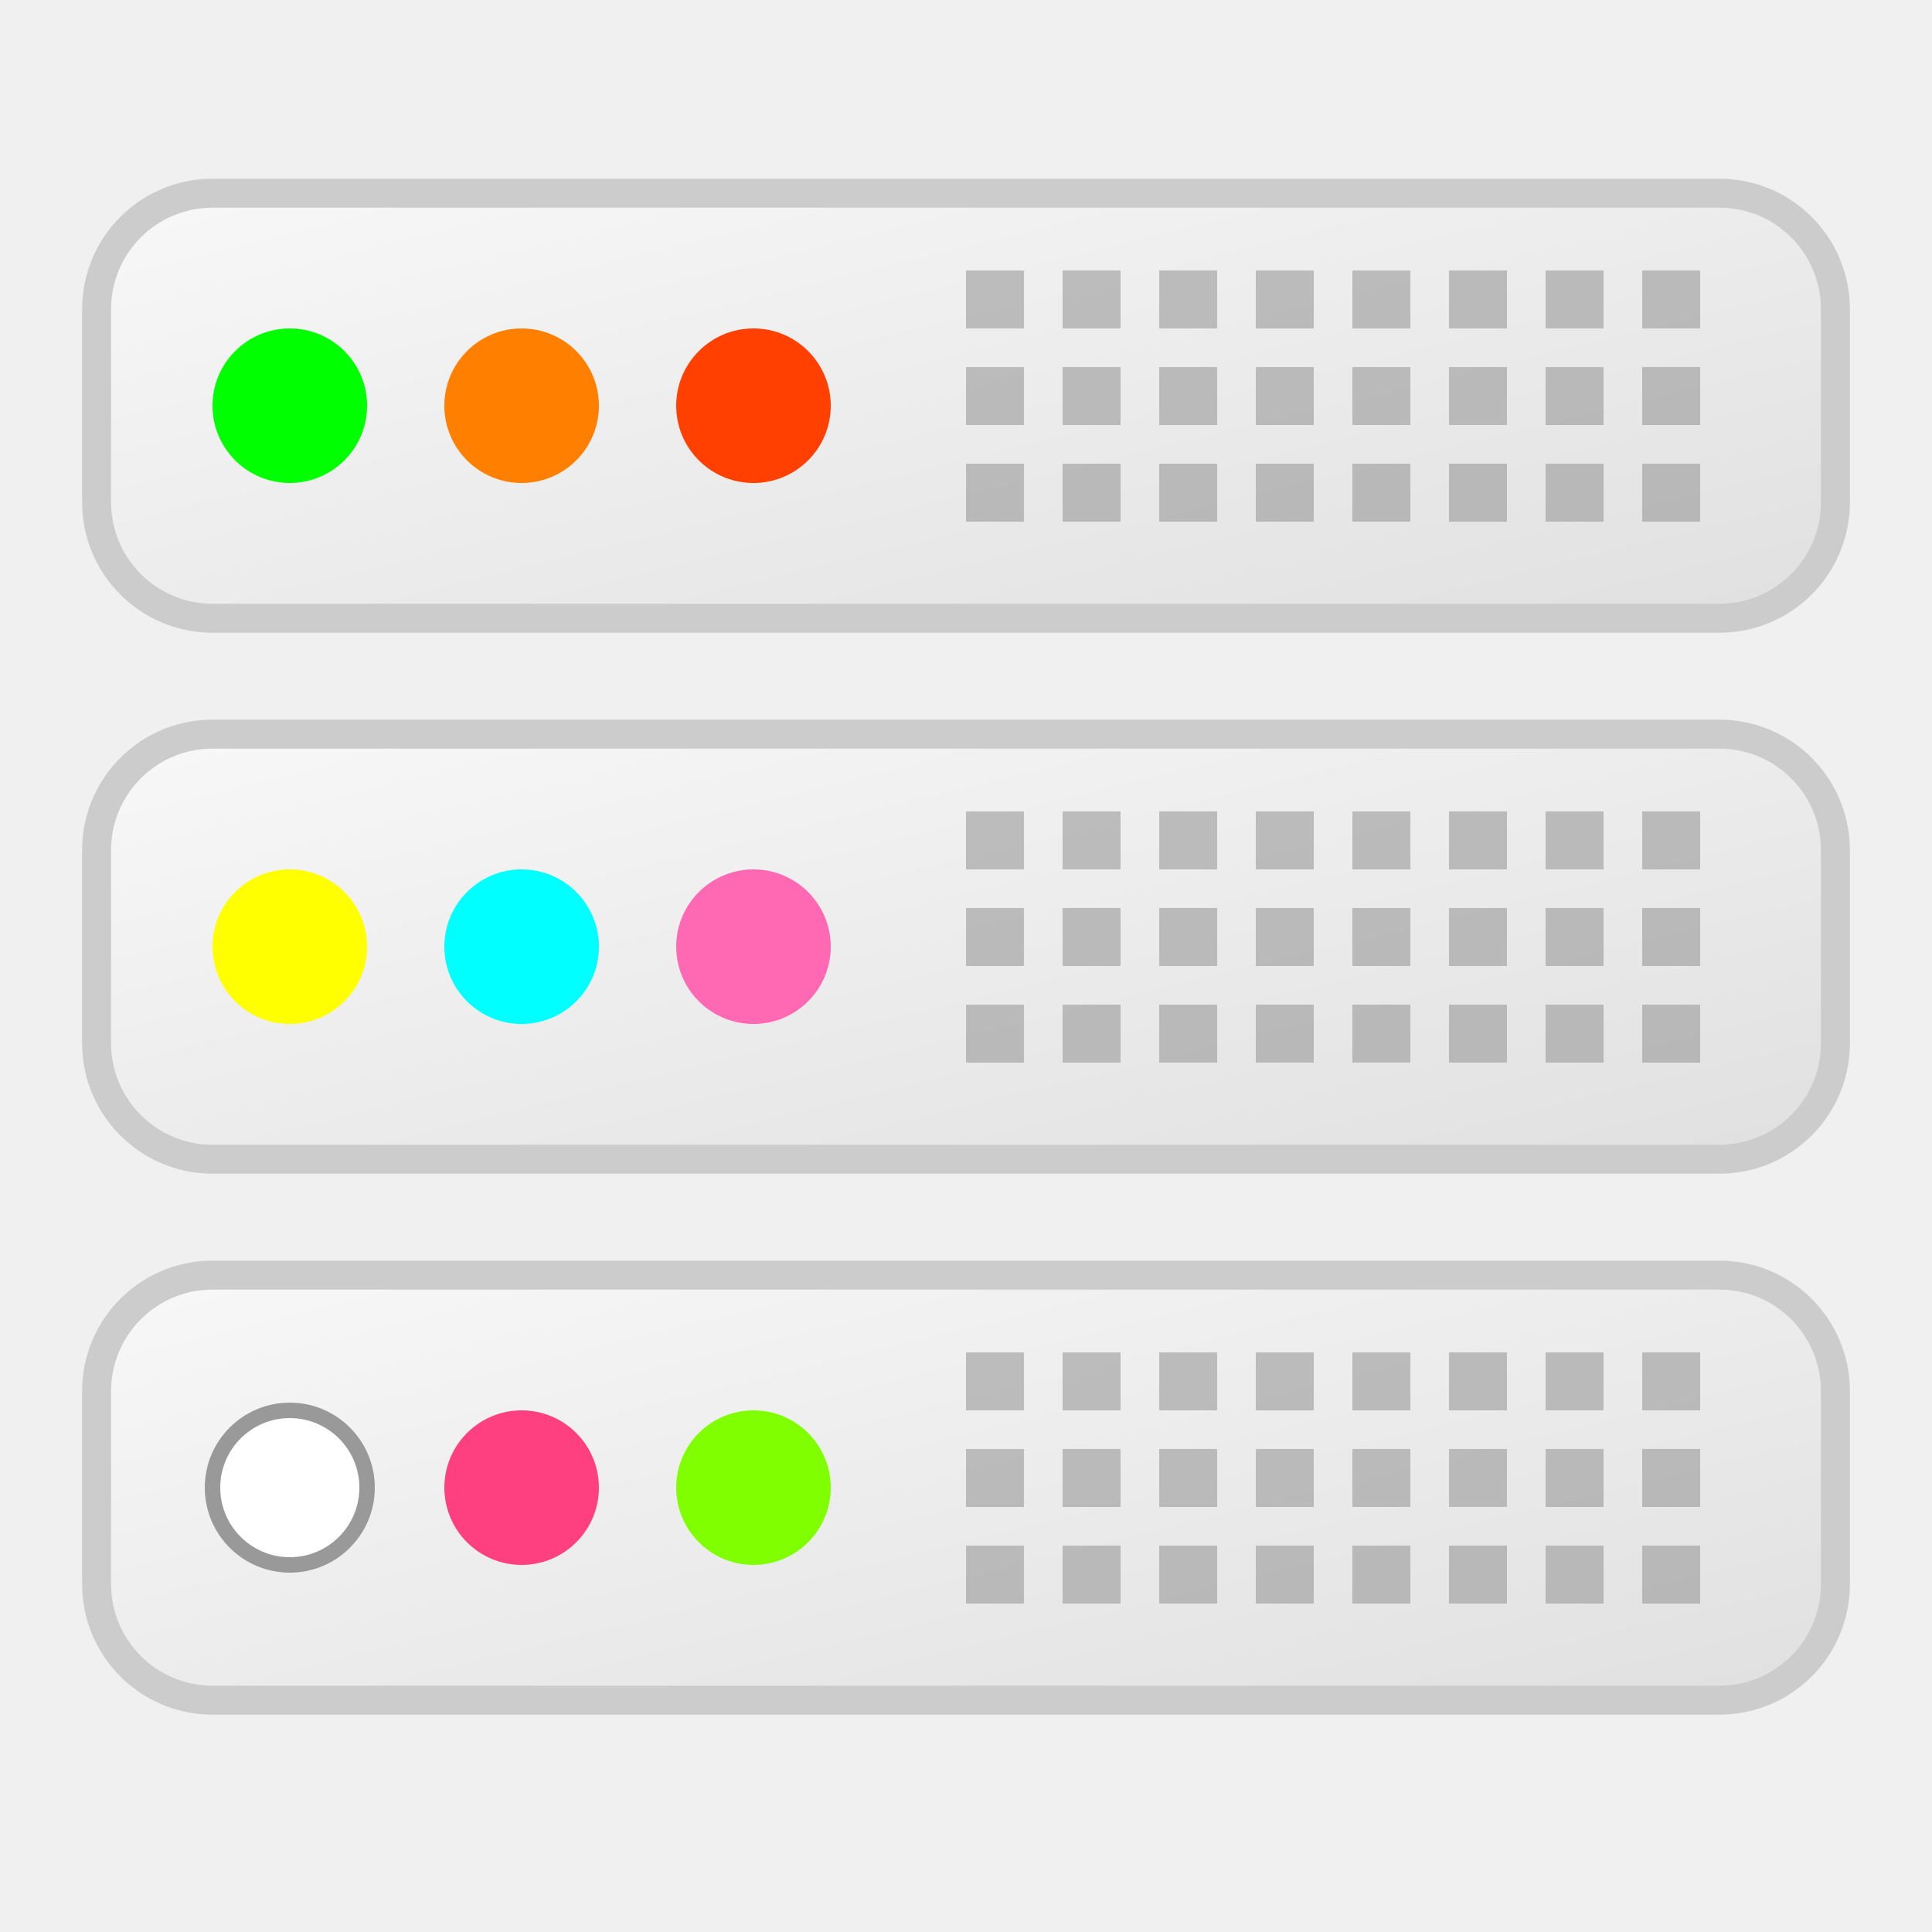
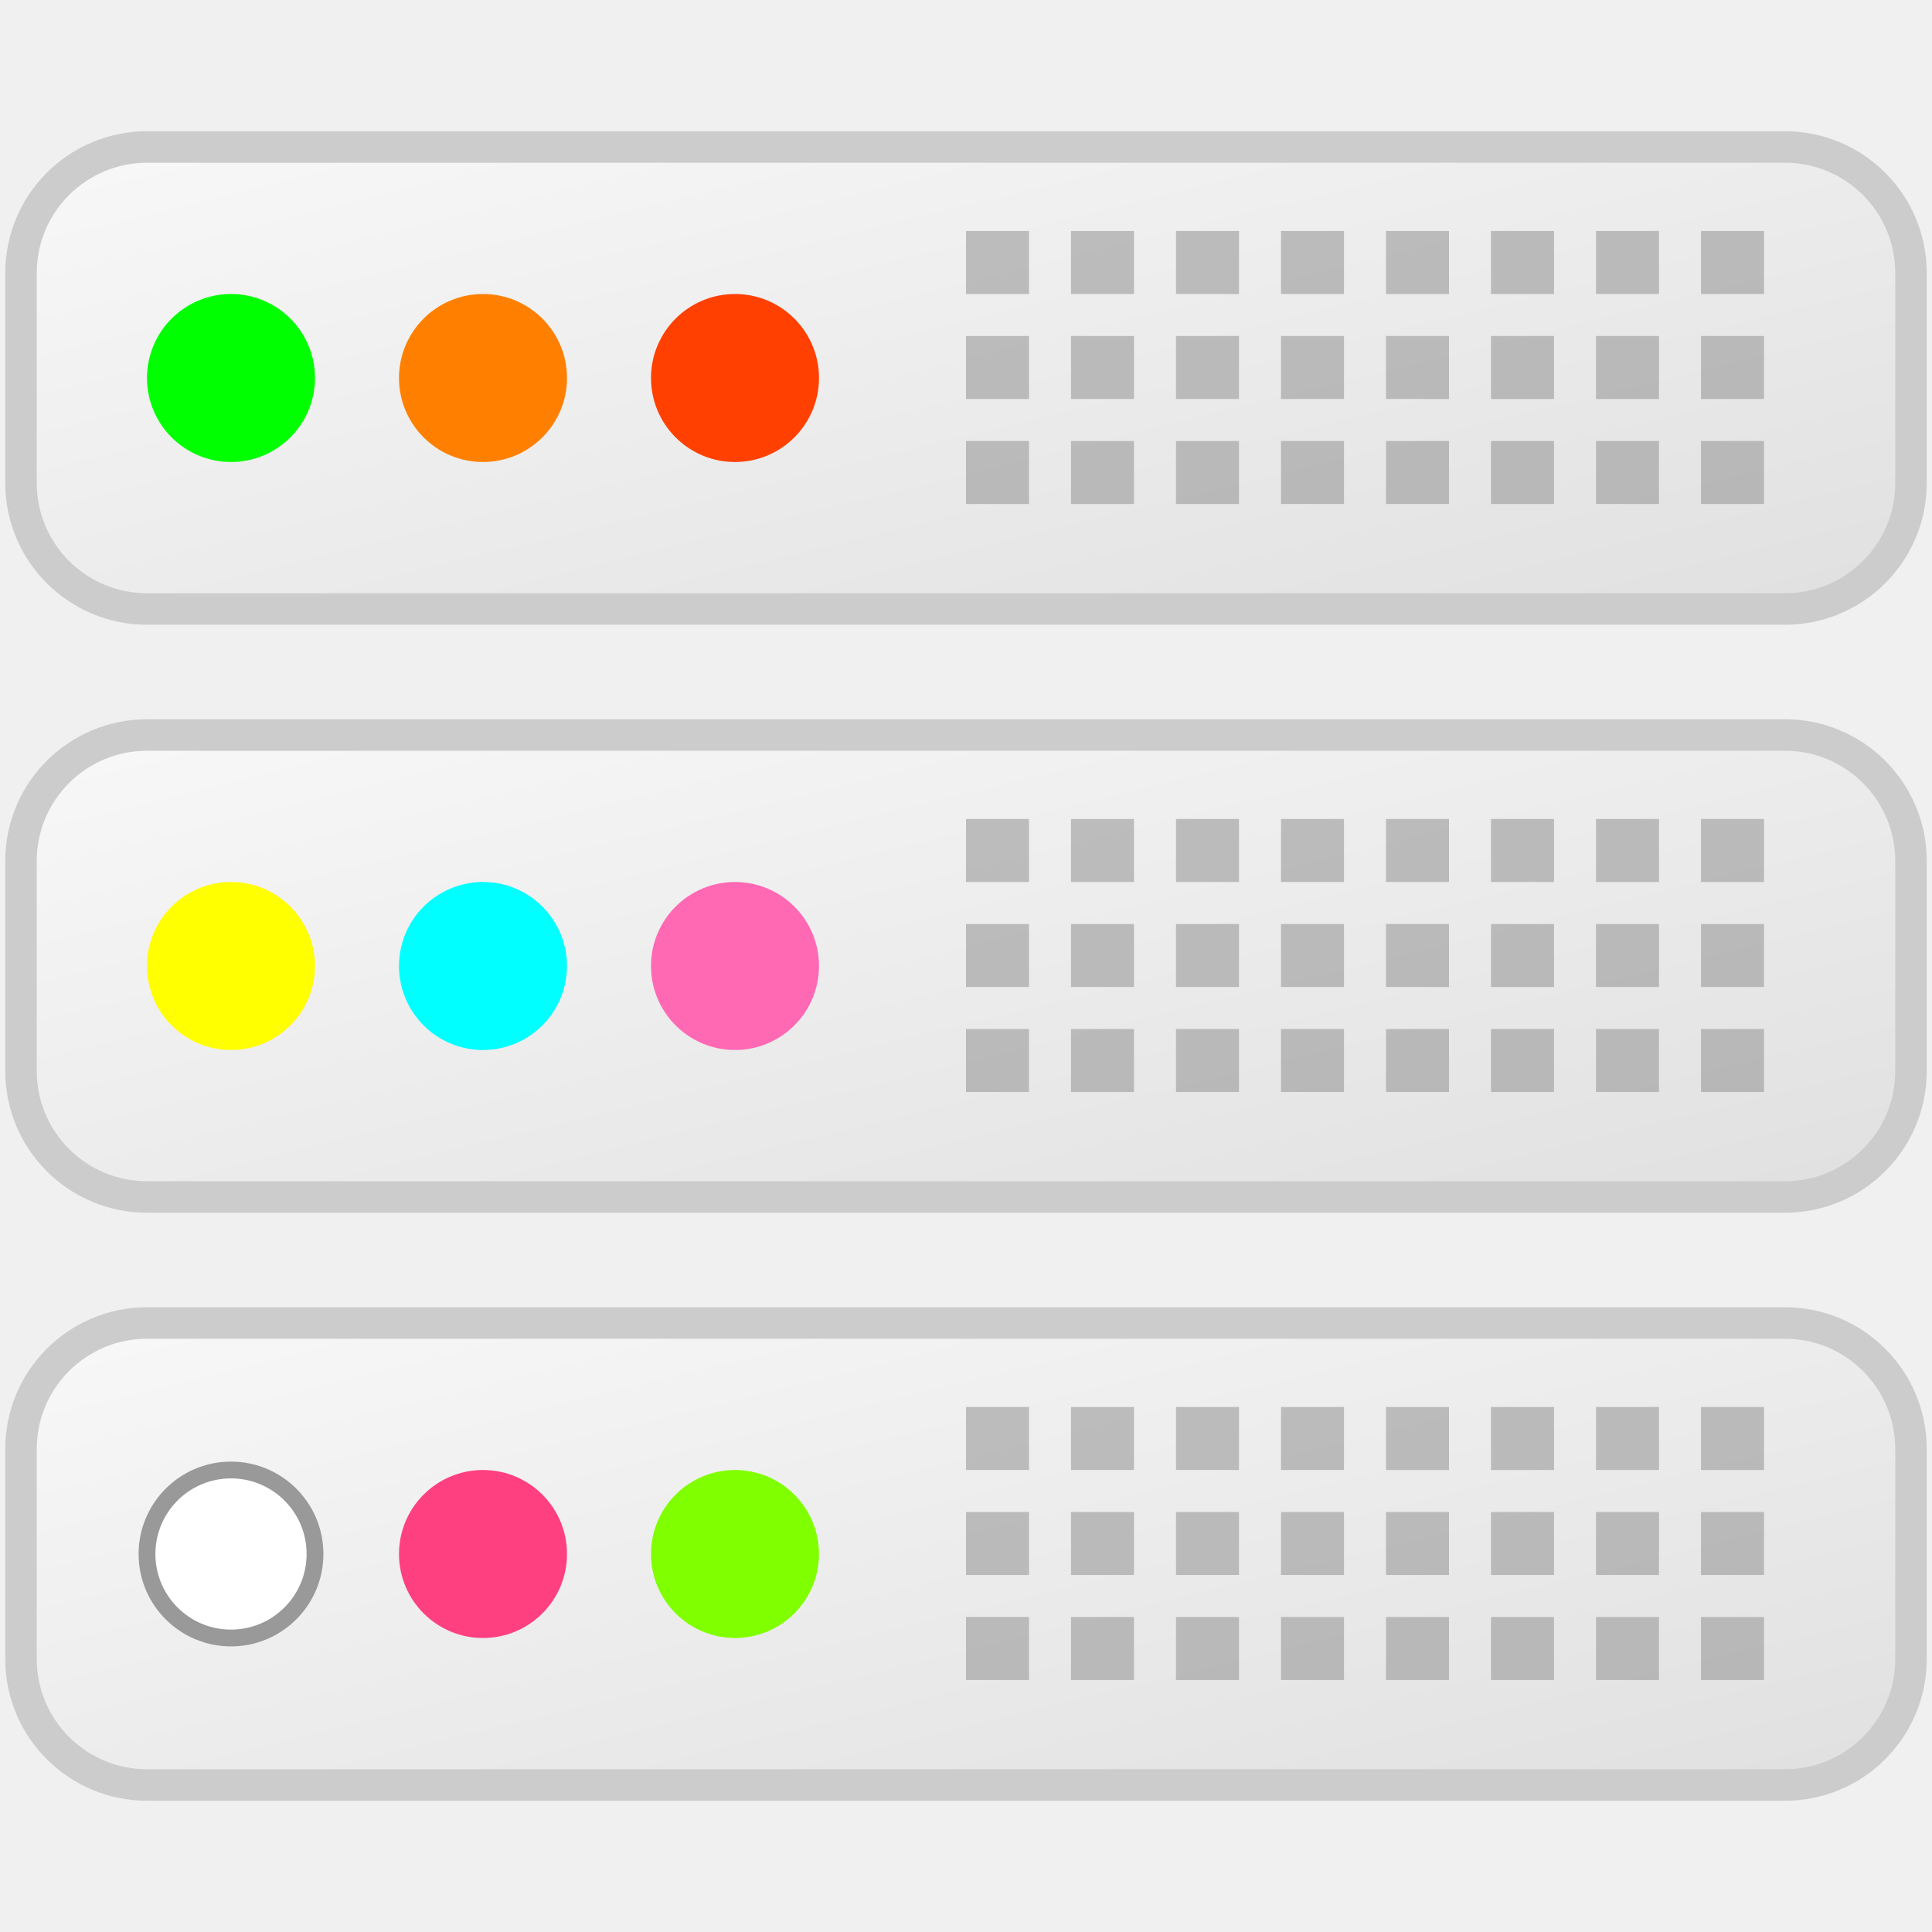
- <svg xmlns="http://www.w3.org/2000/svg" width="100" height="100" viewBox="0 0 100 100">
+ <svg xmlns="http://www.w3.org/2000/svg" width="100%" height="100%" viewBox="4 3 92 92">
  <defs>
    <linearGradient id="panelGradient" x1="0%" y1="0%" x2="100%" y2="100%">
      <stop offset="0%" stop-color="#f8f8f8" />
      <stop offset="100%" stop-color="#e0e0e0" />
    </linearGradient>
    <style>
      .status-light {
        animation: status-light-blink 3.2s steps(2, end) infinite;
      }
      .status-light:nth-of-type(4n) {
        animation-delay: 0.4s;
      }
      .status-light:nth-of-type(4n + 1) {
        animation-delay: 0.9s;
      }
      .status-light:nth-of-type(4n + 2) {
        animation-delay: 1.45s;
      }
      .status-light:nth-of-type(4n + 3) {
        animation-delay: 2s;
      }
      @keyframes status-light-blink {
        0%,
        48%,
        100% {
          opacity: 1;
        }
        49%,
        62% {
          opacity: 0.32;
        }
      }
    </style>
  </defs>
  <rect x="5" y="10" width="90" height="22" rx="6" fill="url(#panelGradient)" stroke="#ccc" stroke-width="1.5" />
  <rect x="5" y="38" width="90" height="22" rx="6" fill="url(#panelGradient)" stroke="#ccc" stroke-width="1.5" />
  <rect x="5" y="66" width="90" height="22" rx="6" fill="url(#panelGradient)" stroke="#ccc" stroke-width="1.5" />
  <circle class="status-light" cx="15" cy="21" r="4" fill="#00ff00" />
  <circle class="status-light" cx="27" cy="21" r="4" fill="#ff8000" />
  <circle class="status-light" cx="39" cy="21" r="4" fill="#ff4000" />
  <circle class="status-light" cx="15" cy="49" r="4" fill="#ffff00" />
  <circle class="status-light" cx="27" cy="49" r="4" fill="#00ffff" />
  <circle class="status-light" cx="39" cy="49" r="4" fill="#ff69b4" />
  <circle class="status-light" cx="15" cy="77" r="4" fill="#fff" stroke="#999" stroke-width="0.8" />
  <circle class="status-light" cx="27" cy="77" r="4" fill="#ff4080" />
  <circle class="status-light" cx="39" cy="77" r="4" fill="#80ff00" />
  <g fill="#999" opacity="0.6">
    <rect x="50" y="14" width="3" height="3" />
    <rect x="55" y="14" width="3" height="3" />
    <rect x="60" y="14" width="3" height="3" />
    <rect x="65" y="14" width="3" height="3" />
    <rect x="70" y="14" width="3" height="3" />
    <rect x="75" y="14" width="3" height="3" />
    <rect x="80" y="14" width="3" height="3" />
    <rect x="85" y="14" width="3" height="3" />
    <rect x="50" y="19" width="3" height="3" />
    <rect x="55" y="19" width="3" height="3" />
    <rect x="60" y="19" width="3" height="3" />
    <rect x="65" y="19" width="3" height="3" />
    <rect x="70" y="19" width="3" height="3" />
    <rect x="75" y="19" width="3" height="3" />
    <rect x="80" y="19" width="3" height="3" />
    <rect x="85" y="19" width="3" height="3" />
    <rect x="50" y="24" width="3" height="3" />
    <rect x="55" y="24" width="3" height="3" />
    <rect x="60" y="24" width="3" height="3" />
    <rect x="65" y="24" width="3" height="3" />
    <rect x="70" y="24" width="3" height="3" />
    <rect x="75" y="24" width="3" height="3" />
    <rect x="80" y="24" width="3" height="3" />
    <rect x="85" y="24" width="3" height="3" />
    <rect x="50" y="42" width="3" height="3" />
    <rect x="55" y="42" width="3" height="3" />
    <rect x="60" y="42" width="3" height="3" />
    <rect x="65" y="42" width="3" height="3" />
    <rect x="70" y="42" width="3" height="3" />
    <rect x="75" y="42" width="3" height="3" />
    <rect x="80" y="42" width="3" height="3" />
    <rect x="85" y="42" width="3" height="3" />
    <rect x="50" y="47" width="3" height="3" />
    <rect x="55" y="47" width="3" height="3" />
    <rect x="60" y="47" width="3" height="3" />
    <rect x="65" y="47" width="3" height="3" />
    <rect x="70" y="47" width="3" height="3" />
    <rect x="75" y="47" width="3" height="3" />
    <rect x="80" y="47" width="3" height="3" />
    <rect x="85" y="47" width="3" height="3" />
    <rect x="50" y="52" width="3" height="3" />
    <rect x="55" y="52" width="3" height="3" />
    <rect x="60" y="52" width="3" height="3" />
    <rect x="65" y="52" width="3" height="3" />
    <rect x="70" y="52" width="3" height="3" />
    <rect x="75" y="52" width="3" height="3" />
    <rect x="80" y="52" width="3" height="3" />
    <rect x="85" y="52" width="3" height="3" />
    <rect x="50" y="70" width="3" height="3" />
    <rect x="55" y="70" width="3" height="3" />
    <rect x="60" y="70" width="3" height="3" />
    <rect x="65" y="70" width="3" height="3" />
    <rect x="70" y="70" width="3" height="3" />
    <rect x="75" y="70" width="3" height="3" />
    <rect x="80" y="70" width="3" height="3" />
    <rect x="85" y="70" width="3" height="3" />
    <rect x="50" y="75" width="3" height="3" />
    <rect x="55" y="75" width="3" height="3" />
    <rect x="60" y="75" width="3" height="3" />
    <rect x="65" y="75" width="3" height="3" />
    <rect x="70" y="75" width="3" height="3" />
    <rect x="75" y="75" width="3" height="3" />
    <rect x="80" y="75" width="3" height="3" />
    <rect x="85" y="75" width="3" height="3" />
    <rect x="50" y="80" width="3" height="3" />
    <rect x="55" y="80" width="3" height="3" />
    <rect x="60" y="80" width="3" height="3" />
    <rect x="65" y="80" width="3" height="3" />
    <rect x="70" y="80" width="3" height="3" />
    <rect x="75" y="80" width="3" height="3" />
    <rect x="80" y="80" width="3" height="3" />
    <rect x="85" y="80" width="3" height="3" />
  </g>
</svg>
